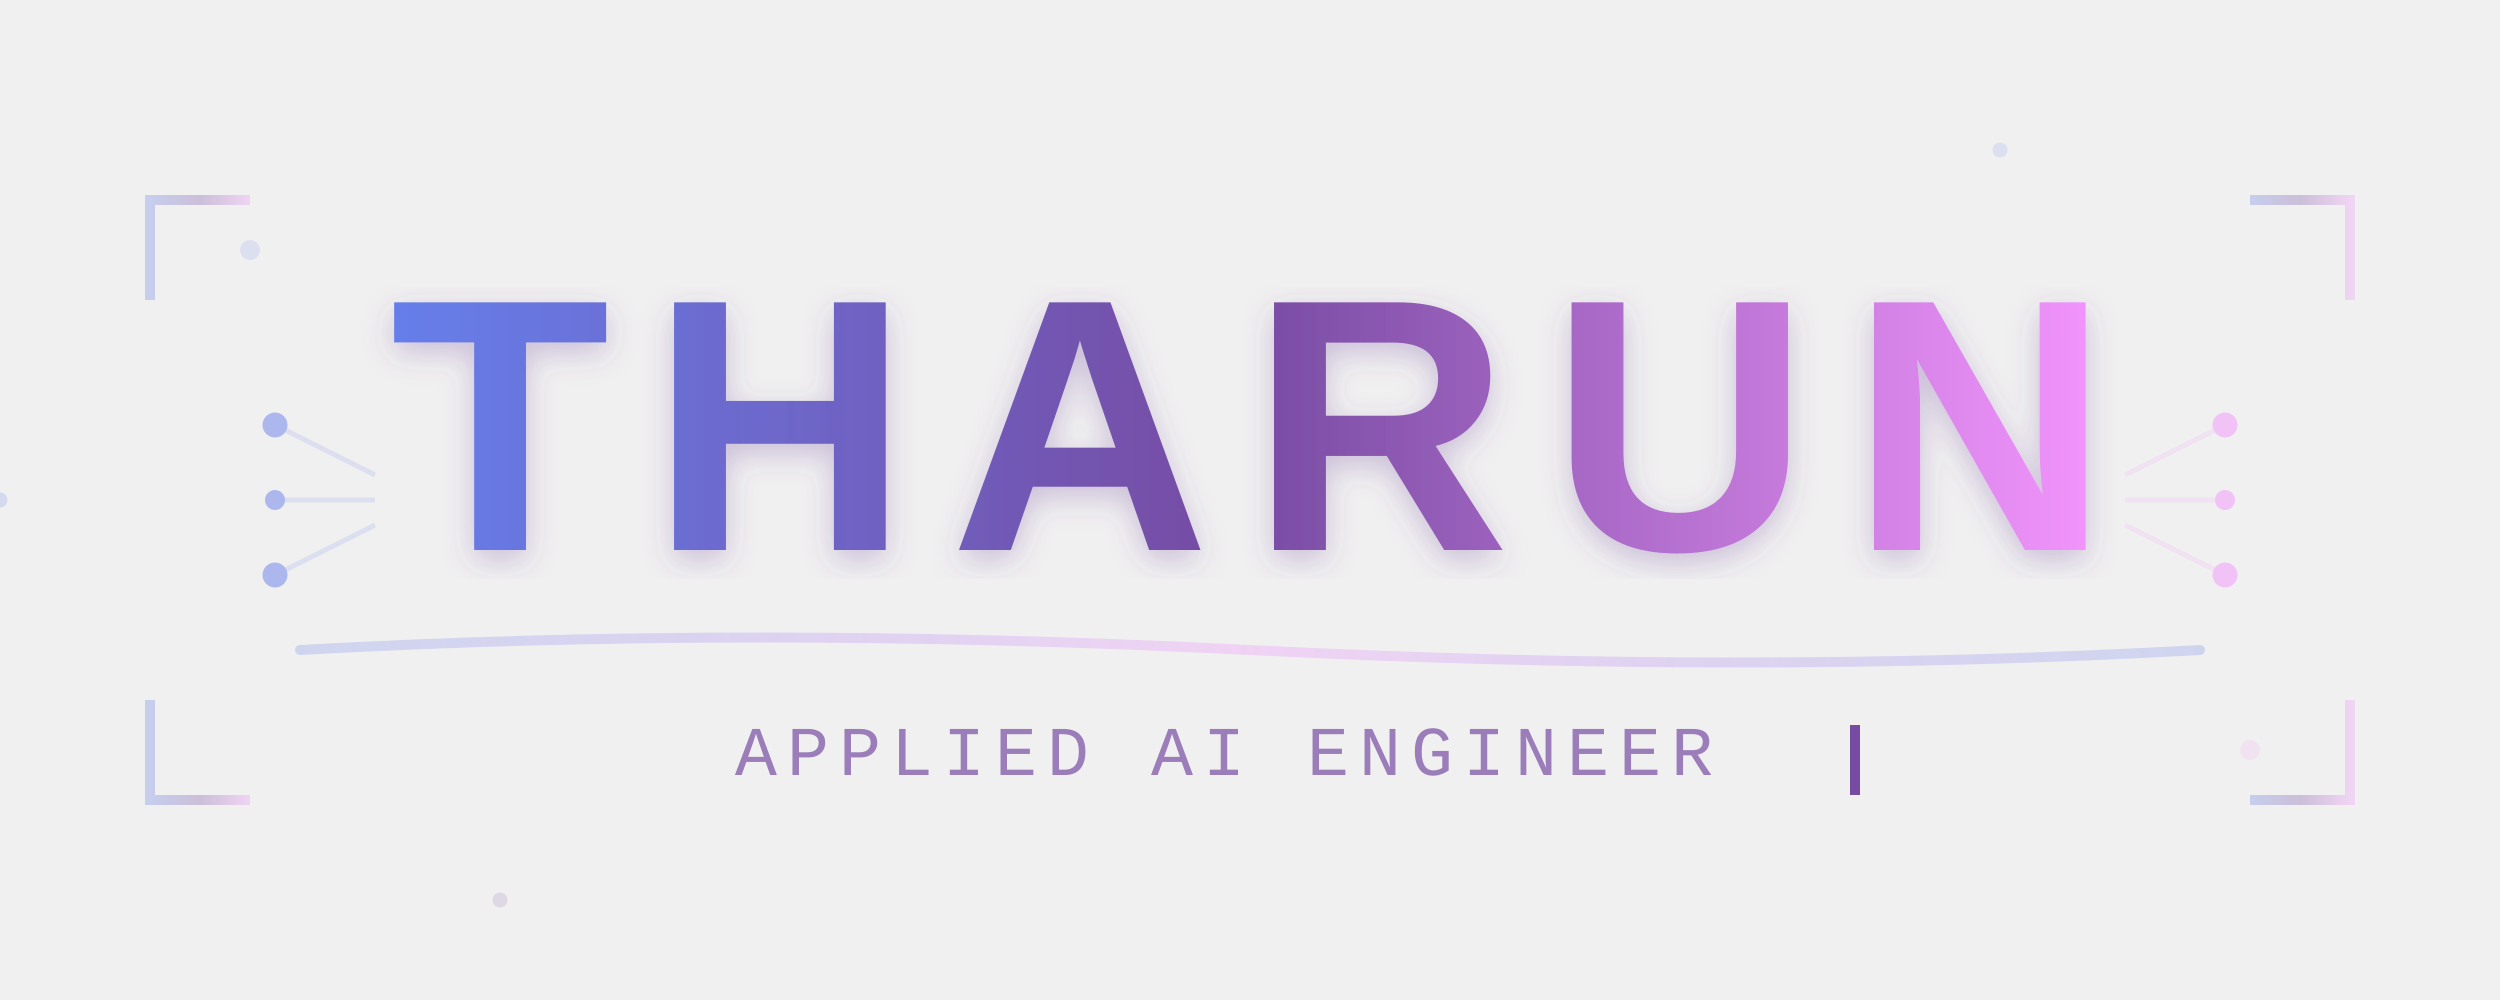
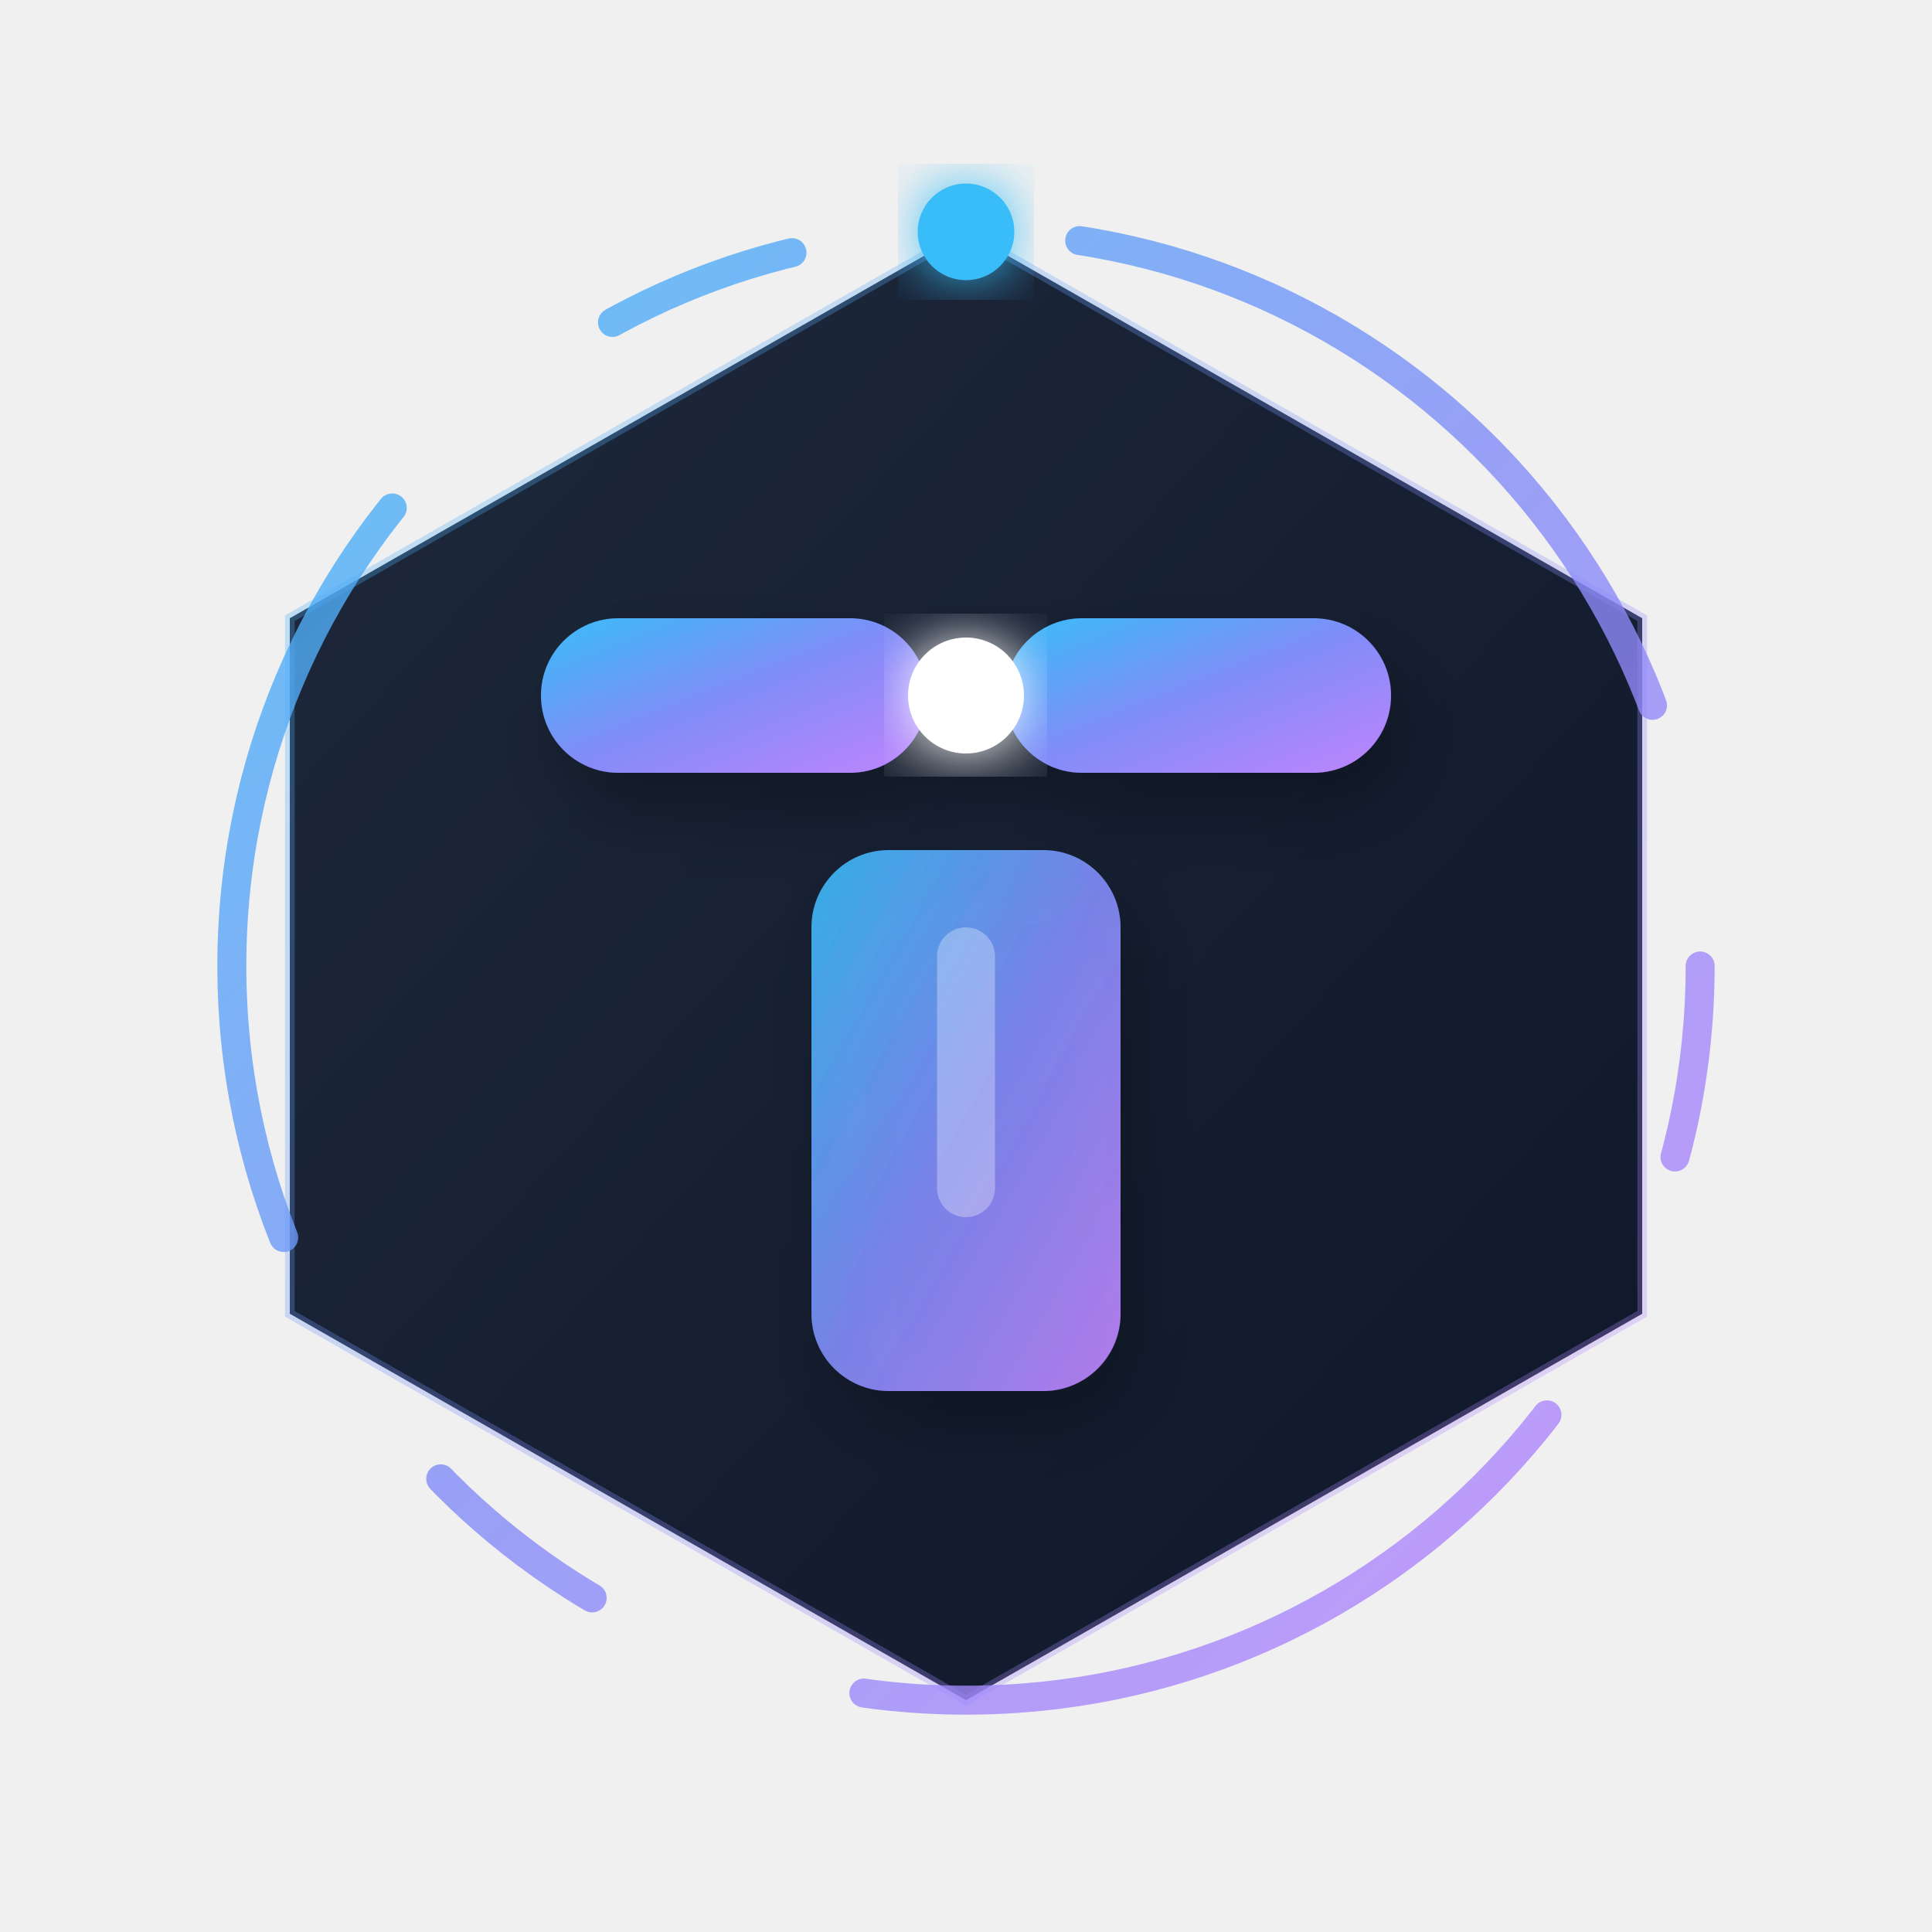
- <svg xmlns="http://www.w3.org/2000/svg" viewBox="0 0 500 200" preserveAspectRatio="xMidYMid meet" style="max-width: 100%; height: auto;">
+ <svg xmlns="http://www.w3.org/2000/svg" viewBox="0 0 100 100" fill="none">
  <defs>
-     <linearGradient id="textGradient" x1="0%" y1="0%" x2="100%" y2="0%">
-       <stop offset="0%" style="stop-color:#667eea;stop-opacity:1" />
-       <stop offset="50%" style="stop-color:#764ba2;stop-opacity:1" />
-       <stop offset="100%" style="stop-color:#f093fb;stop-opacity:1" />
+     <linearGradient id="bgGrad" x1="0%" y1="0%" x2="100%" y2="100%">
+       <stop offset="0%" style="stop-color:#1e293b;stop-opacity:1" />
+       <stop offset="100%" style="stop-color:#0f172a;stop-opacity:1" />
    </linearGradient>
-     <linearGradient id="flowGradient" x1="0%" y1="0%" x2="100%" y2="0%">
-       <stop offset="0%" style="stop-color:#667eea;stop-opacity:0.6">
-         <animate attributeName="offset" values="0;0.3;0" dur="3s" repeatCount="indefinite" />
-       </stop>
-       <stop offset="50%" style="stop-color:#f093fb;stop-opacity:0.8">
-         <animate attributeName="offset" values="0.5;0.7;0.5" dur="3s" repeatCount="indefinite" />
-       </stop>
-       <stop offset="100%" style="stop-color:#667eea;stop-opacity:0.6">
-         <animate attributeName="offset" values="1;0.9;1" dur="3s" repeatCount="indefinite" />
-       </stop>
+     <linearGradient id="techGrad" x1="0%" y1="0%" x2="100%" y2="100%">
+       <stop offset="0%" style="stop-color:#38bdf8;stop-opacity:1" />
+       <stop offset="50%" style="stop-color:#818cf8;stop-opacity:1" />
+       <stop offset="100%" style="stop-color:#c084fc;stop-opacity:1" />
    </linearGradient>
-     <filter id="glow">
-       <feGaussianBlur stdDeviation="3" result="coloredBlur" />
+     <filter id="softGlow" x="-20%" y="-20%" width="140%" height="140%">
+       <feGaussianBlur stdDeviation="1.5" result="blur" />
+       <feComposite in="SourceGraphic" in2="blur" operator="over" />
+     </filter>
+     <filter id="dropShadow" x="-20%" y="-20%" width="140%" height="140%">
+       <feGaussianBlur in="SourceAlpha" stdDeviation="2" />
+       <feOffset dx="1" dy="2" result="offsetblur" />
+       <feComponentTransfer>
+         <feFuncA type="linear" slope="0.3" />
+       </feComponentTransfer>
      <feMerge>
-         <feMergeNode in="coloredBlur" />
+         <feMergeNode />
        <feMergeNode in="SourceGraphic" />
      </feMerge>
    </filter>
-     <filter id="shadow">
-       <feDropShadow dx="0" dy="2" stdDeviation="3" flood-color="#764ba2" flood-opacity="0.3" />
-     </filter>
  </defs>
-   <g opacity="0.15">
-     <circle cx="50" cy="50" r="2" fill="#667eea">
-       <animate attributeName="cy" values="50;30;50" dur="4s" repeatCount="indefinite" />
-       <animate attributeName="opacity" values="0.3;0.7;0.3" dur="4s" repeatCount="indefinite" />
-     </circle>
-     <circle cx="450" cy="150" r="2" fill="#f093fb">
-       <animate attributeName="cy" values="150;170;150" dur="5s" repeatCount="indefinite" />
-       <animate attributeName="opacity" values="0.3;0.7;0.3" dur="5s" repeatCount="indefinite" />
-     </circle>
-     <circle cx="100" cy="180" r="1.5" fill="#764ba2">
-       <animate attributeName="cx" values="100;120;100" dur="6s" repeatCount="indefinite" />
-       <animate attributeName="opacity" values="0.3;0.6;0.3" dur="6s" repeatCount="indefinite" />
-     </circle>
-     <circle cx="400" cy="30" r="1.5" fill="#667eea">
-       <animate attributeName="cx" values="400;380;400" dur="5.5s" repeatCount="indefinite" />
-       <animate attributeName="opacity" values="0.3;0.6;0.3" dur="5.5s" repeatCount="indefinite" />
+   <path d="M 50,12 L 85,32 L 85,68 L 50,88 L 15,68 L 15,32 Z" fill="url(#bgGrad)" stroke="url(#techGrad)" stroke-width="0.5" stroke-opacity="0.3">
+     <animateTransform attributeName="transform" type="scale" values="1; 1.02; 1" dur="4s" repeatCount="indefinite" transform-origin="50 50" />
+   </path>
+   <g opacity="0.8">
+     <circle cx="50" cy="50" r="38" fill="none" stroke="url(#techGrad)" stroke-width="1.5" stroke-dasharray="10, 15, 40, 15" stroke-linecap="round">
+       <animateTransform attributeName="transform" type="rotate" from="0 50 50" to="360 50 50" dur="15s" repeatCount="indefinite" />
    </circle>
  </g>
-   <path d="M 60,130 Q 150,125 250,130 T 440,130" stroke="url(#flowGradient)" stroke-width="2" fill="none" opacity="0.4" stroke-linecap="round">
-     <animate attributeName="d" values="M 60,130 Q 150,125 250,130 T 440,130;M 60,130 Q 150,135 250,130 T 440,130;M 60,130 Q 150,125 250,130 T 440,130" dur="4s" repeatCount="indefinite" />
-   </path>
-   <text x="250" y="110" font-family="'SF Pro Display', 'Helvetica Neue', Arial, sans-serif" font-size="72" font-weight="700" fill="url(#textGradient)" text-anchor="middle" letter-spacing="8" filter="url(#shadow)">THARUN</text>
-   <g opacity="0.5">
-     <circle cx="55" cy="85" r="2.5" fill="#667eea">
-       <animate attributeName="r" values="2.5;3.5;2.5" dur="2s" repeatCount="indefinite" />
-       <animate attributeName="opacity" values="0.5;0.9;0.5" dur="2s" repeatCount="indefinite" />
+   <g filter="url(#dropShadow)">
+     <rect x="28" y="32" width="20" height="8" rx="4" fill="url(#techGrad)">
+       <animate attributeName="opacity" values="0.9;1;0.9" dur="3s" repeatCount="indefinite" />
+     </rect>
+     <rect x="52" y="32" width="20" height="8" rx="4" fill="url(#techGrad)">
+       <animate attributeName="opacity" values="0.9;1;0.9" dur="3s" begin="0.5s" repeatCount="indefinite" />
+     </rect>
+     <circle cx="50" cy="36" r="3" fill="#ffffff" filter="url(#softGlow)">
+       <animate attributeName="r" values="3;4;3" dur="2s" repeatCount="indefinite" />
    </circle>
-     <circle cx="55" cy="100" r="2" fill="#667eea">
-       <animate attributeName="r" values="2;3;2" dur="2s" begin="0.3s" repeatCount="indefinite" />
-       <animate attributeName="opacity" values="0.5;0.9;0.5" dur="2s" begin="0.3s" repeatCount="indefinite" />
-     </circle>
-     <circle cx="55" cy="115" r="2.5" fill="#667eea">
-       <animate attributeName="r" values="2.5;3.5;2.5" dur="2s" begin="0.6s" repeatCount="indefinite" />
-       <animate attributeName="opacity" values="0.5;0.9;0.5" dur="2s" begin="0.6s" repeatCount="indefinite" />
-     </circle>
-     <line x1="55" y1="85" x2="75" y2="95" stroke="#667eea" stroke-width="1" opacity="0.3">
-       <animate attributeName="opacity" values="0.3;0.6;0.3" dur="2s" repeatCount="indefinite" />
-     </line>
-     <line x1="55" y1="100" x2="75" y2="100" stroke="#667eea" stroke-width="1" opacity="0.3">
-       <animate attributeName="opacity" values="0.3;0.6;0.3" dur="2s" begin="0.2s" repeatCount="indefinite" />
-     </line>
-     <line x1="55" y1="115" x2="75" y2="105" stroke="#667eea" stroke-width="1" opacity="0.3">
-       <animate attributeName="opacity" values="0.3;0.6;0.3" dur="2s" begin="0.4s" repeatCount="indefinite" />
-     </line>
-     <circle cx="445" cy="85" r="2.5" fill="#f093fb">
-       <animate attributeName="r" values="2.5;3.5;2.5" dur="2s" begin="0.5s" repeatCount="indefinite" />
-       <animate attributeName="opacity" values="0.5;0.9;0.5" dur="2s" begin="0.5s" repeatCount="indefinite" />
-     </circle>
-     <circle cx="445" cy="100" r="2" fill="#f093fb">
-       <animate attributeName="r" values="2;3;2" dur="2s" begin="0.8s" repeatCount="indefinite" />
-       <animate attributeName="opacity" values="0.5;0.9;0.5" dur="2s" begin="0.8s" repeatCount="indefinite" />
-     </circle>
-     <circle cx="445" cy="115" r="2.5" fill="#f093fb">
-       <animate attributeName="r" values="2.5;3.5;2.5" dur="2s" begin="1.1s" repeatCount="indefinite" />
-       <animate attributeName="opacity" values="0.5;0.9;0.5" dur="2s" begin="1.1s" repeatCount="indefinite" />
-     </circle>
-     <line x1="445" y1="85" x2="425" y2="95" stroke="#f093fb" stroke-width="1" opacity="0.3">
-       <animate attributeName="opacity" values="0.3;0.6;0.3" dur="2s" begin="0.5s" repeatCount="indefinite" />
-     </line>
-     <line x1="445" y1="100" x2="425" y2="100" stroke="#f093fb" stroke-width="1" opacity="0.3">
-       <animate attributeName="opacity" values="0.3;0.6;0.3" dur="2s" begin="0.7s" repeatCount="indefinite" />
-     </line>
-     <line x1="445" y1="115" x2="425" y2="105" stroke="#f093fb" stroke-width="1" opacity="0.3">
-       <animate attributeName="opacity" values="0.3;0.6;0.3" dur="2s" begin="0.9s" repeatCount="indefinite" />
-     </line>
+     <path d="M 46,44 H 54 A 4 4 0 0 1 58 48 V 68 A 4 4 0 0 1 54 72 H 46 A 4 4 0 0 1 42 68 V 48 A 4 4 0 0 1 46 44 Z" fill="url(#techGrad)" opacity="0.9">
+     </path>
+     <rect x="48.5" y="48" width="3" height="15" rx="1.5" fill="#fff" opacity="0.3">
+       <animate attributeName="height" values="15; 5; 15" dur="4s" repeatCount="indefinite" />
+     </rect>
  </g>
  <g>
-     <text x="250" y="155" font-family="'SF Mono', 'Courier New', monospace" font-size="14" fill="#764ba2" text-anchor="middle" letter-spacing="2" opacity="0.7">
-       APPLIED AI ENGINEER
-       <animate attributeName="opacity" values="0.7;1;0.7" dur="3s" repeatCount="indefinite" />
-     </text>
-     <rect x="370" y="145" width="2" height="14" fill="#764ba2">
-       <animate attributeName="opacity" values="0;1;0" dur="1s" repeatCount="indefinite" />
-     </rect>
-   </g>
-   <g opacity="0.3" stroke="url(#textGradient)" stroke-width="2" fill="none">
-     <path d="M 30,60 L 30,40 L 50,40" />
-     <path d="M 470,60 L 470,40 L 450,40" />
-     <path d="M 30,140 L 30,160 L 50,160" />
-     <path d="M 470,140 L 470,160 L 450,160" />
-   </g>
-   <g opacity="0.2">
-     <circle cx="0" cy="100" r="1.5" fill="#667eea">
-       <animate attributeName="cx" values="0;500" dur="8s" repeatCount="indefinite" />
-       <animate attributeName="opacity" values="0;0.6;0" dur="8s" repeatCount="indefinite" />
-     </circle>
-     <circle cx="-100" cy="95" r="1.5" fill="#f093fb">
-       <animate attributeName="cx" values="-100;500" dur="10s" repeatCount="indefinite" />
-       <animate attributeName="opacity" values="0;0.6;0" dur="10s" repeatCount="indefinite" />
-     </circle>
-     <circle cx="-200" cy="105" r="1.5" fill="#764ba2">
-       <animate attributeName="cx" values="-200;500" dur="9s" repeatCount="indefinite" />
-       <animate attributeName="opacity" values="0;0.6;0" dur="9s" repeatCount="indefinite" />
+     <circle cx="50" cy="12" r="2.5" fill="#38bdf8" filter="url(#softGlow)">
+       <animateTransform attributeName="transform" type="rotate" from="360 50 50" to="0 50 50" dur="8s" repeatCount="indefinite" />
    </circle>
  </g>
</svg>
